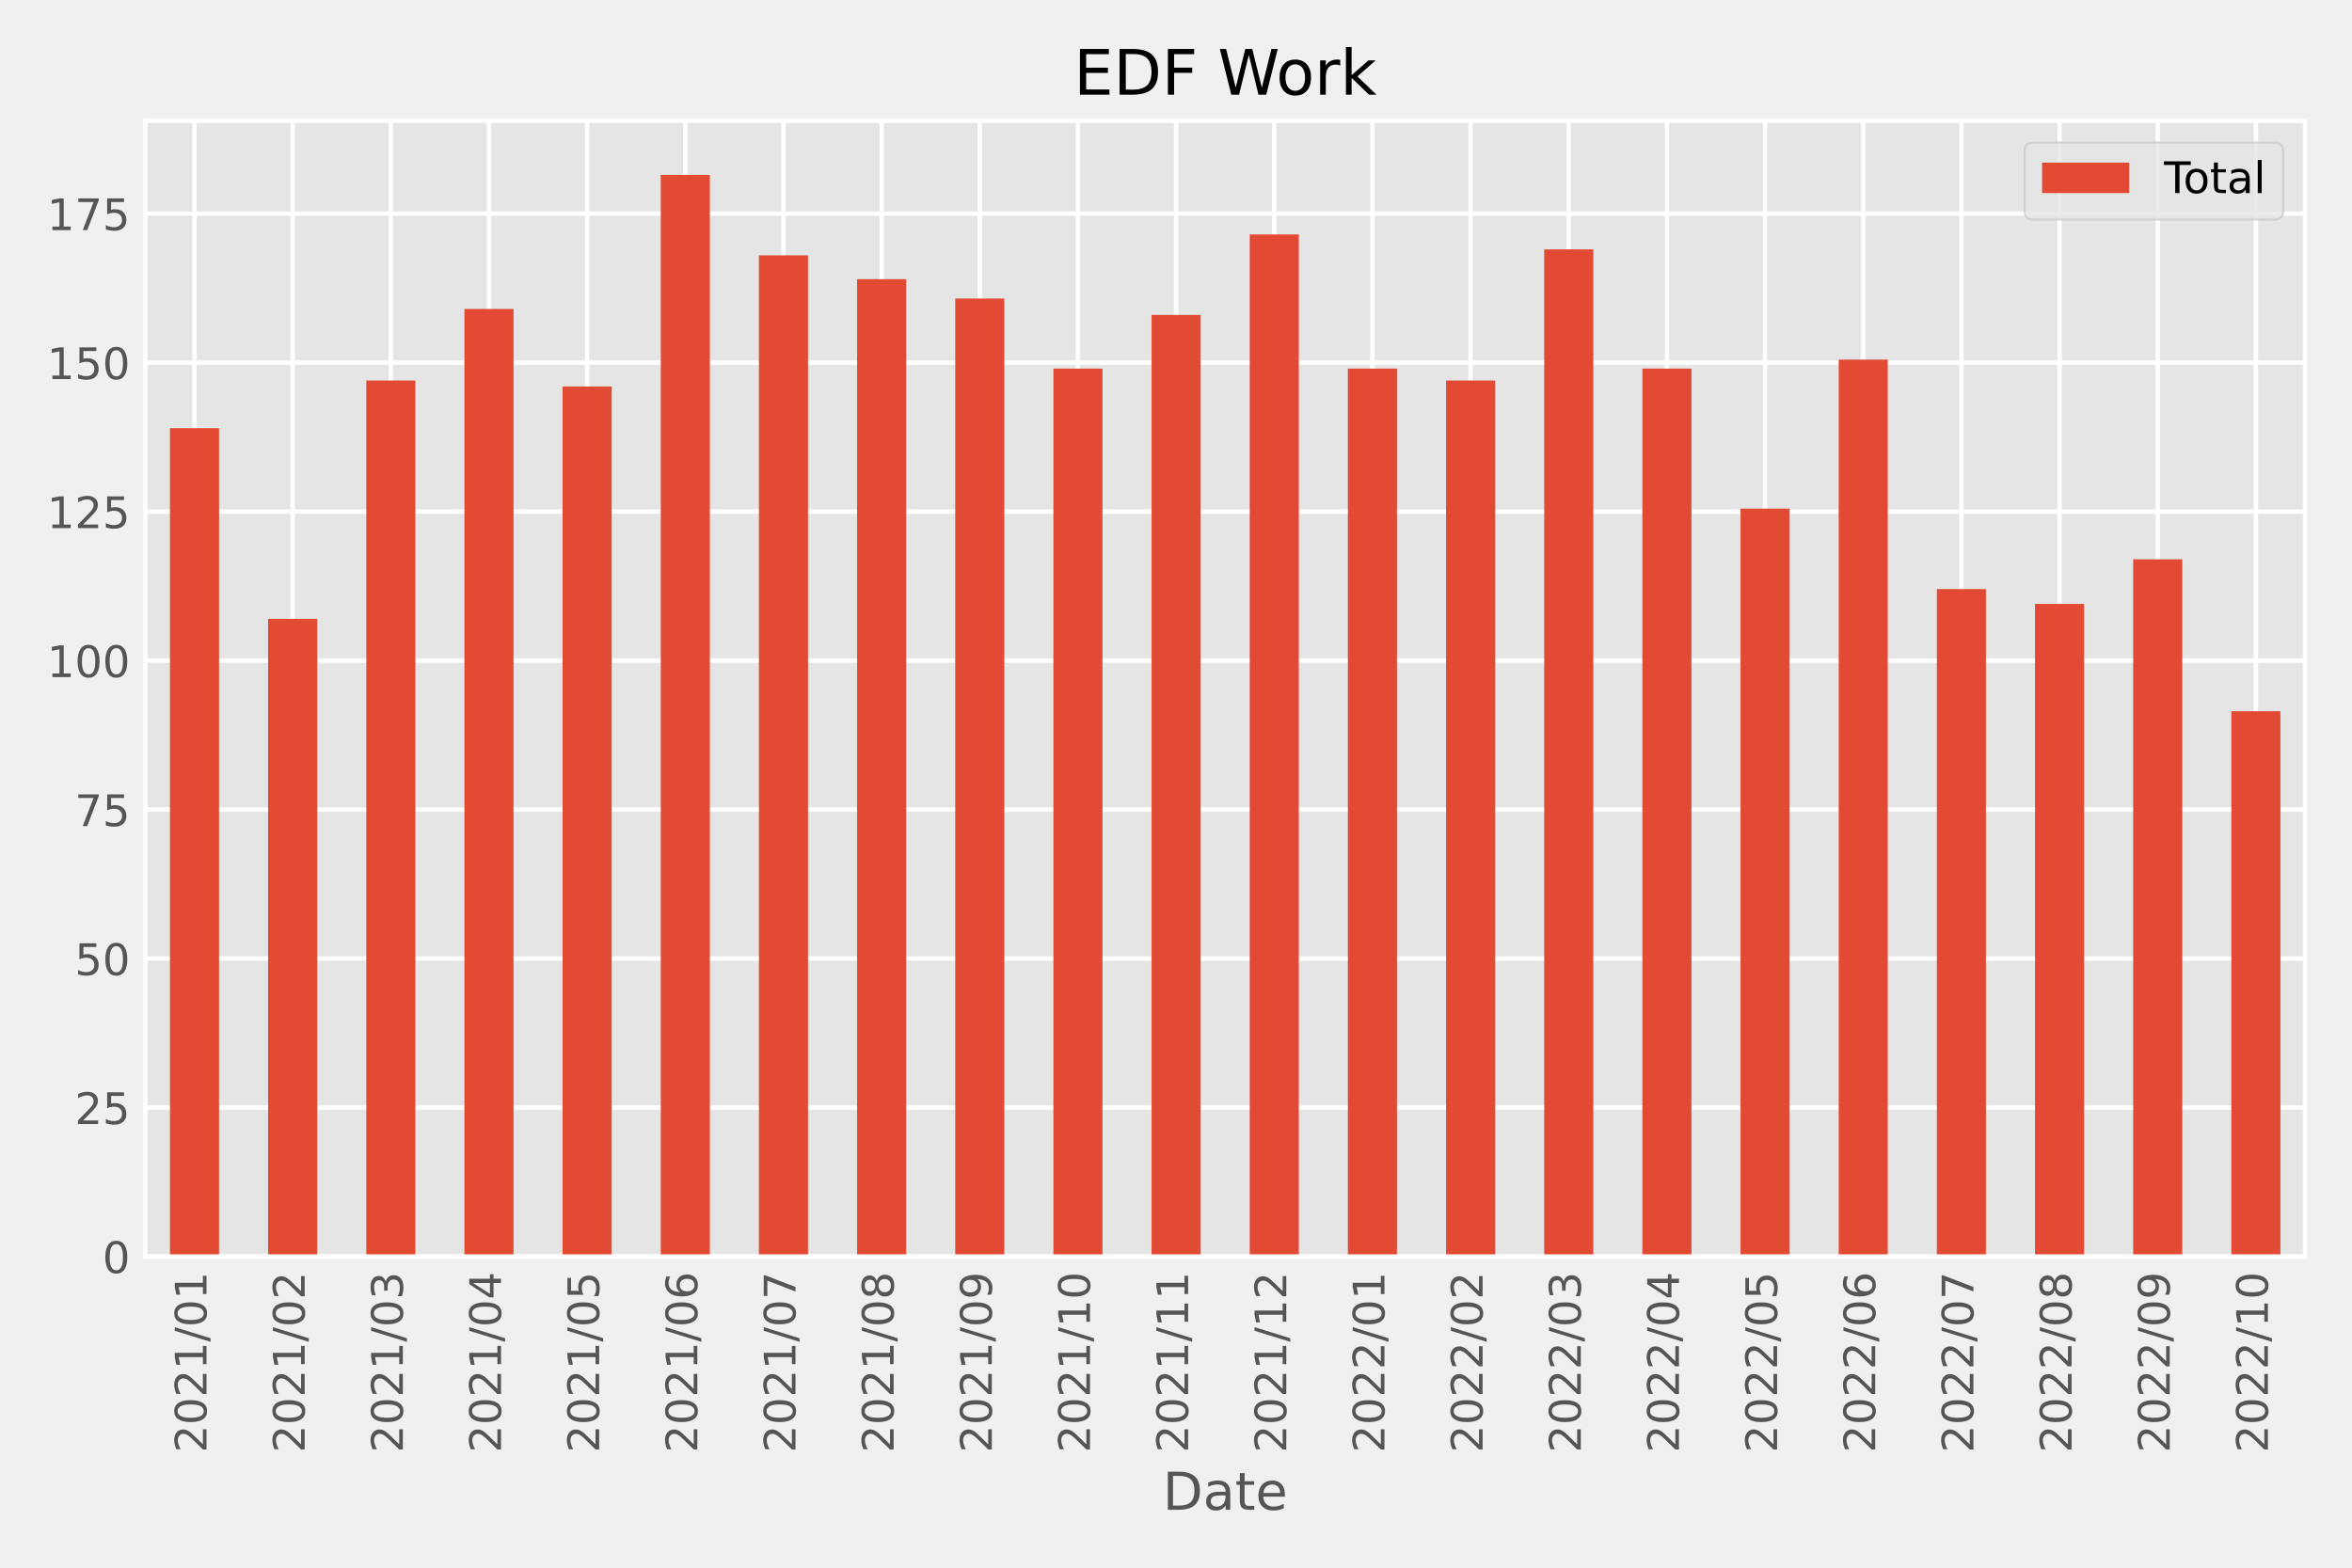
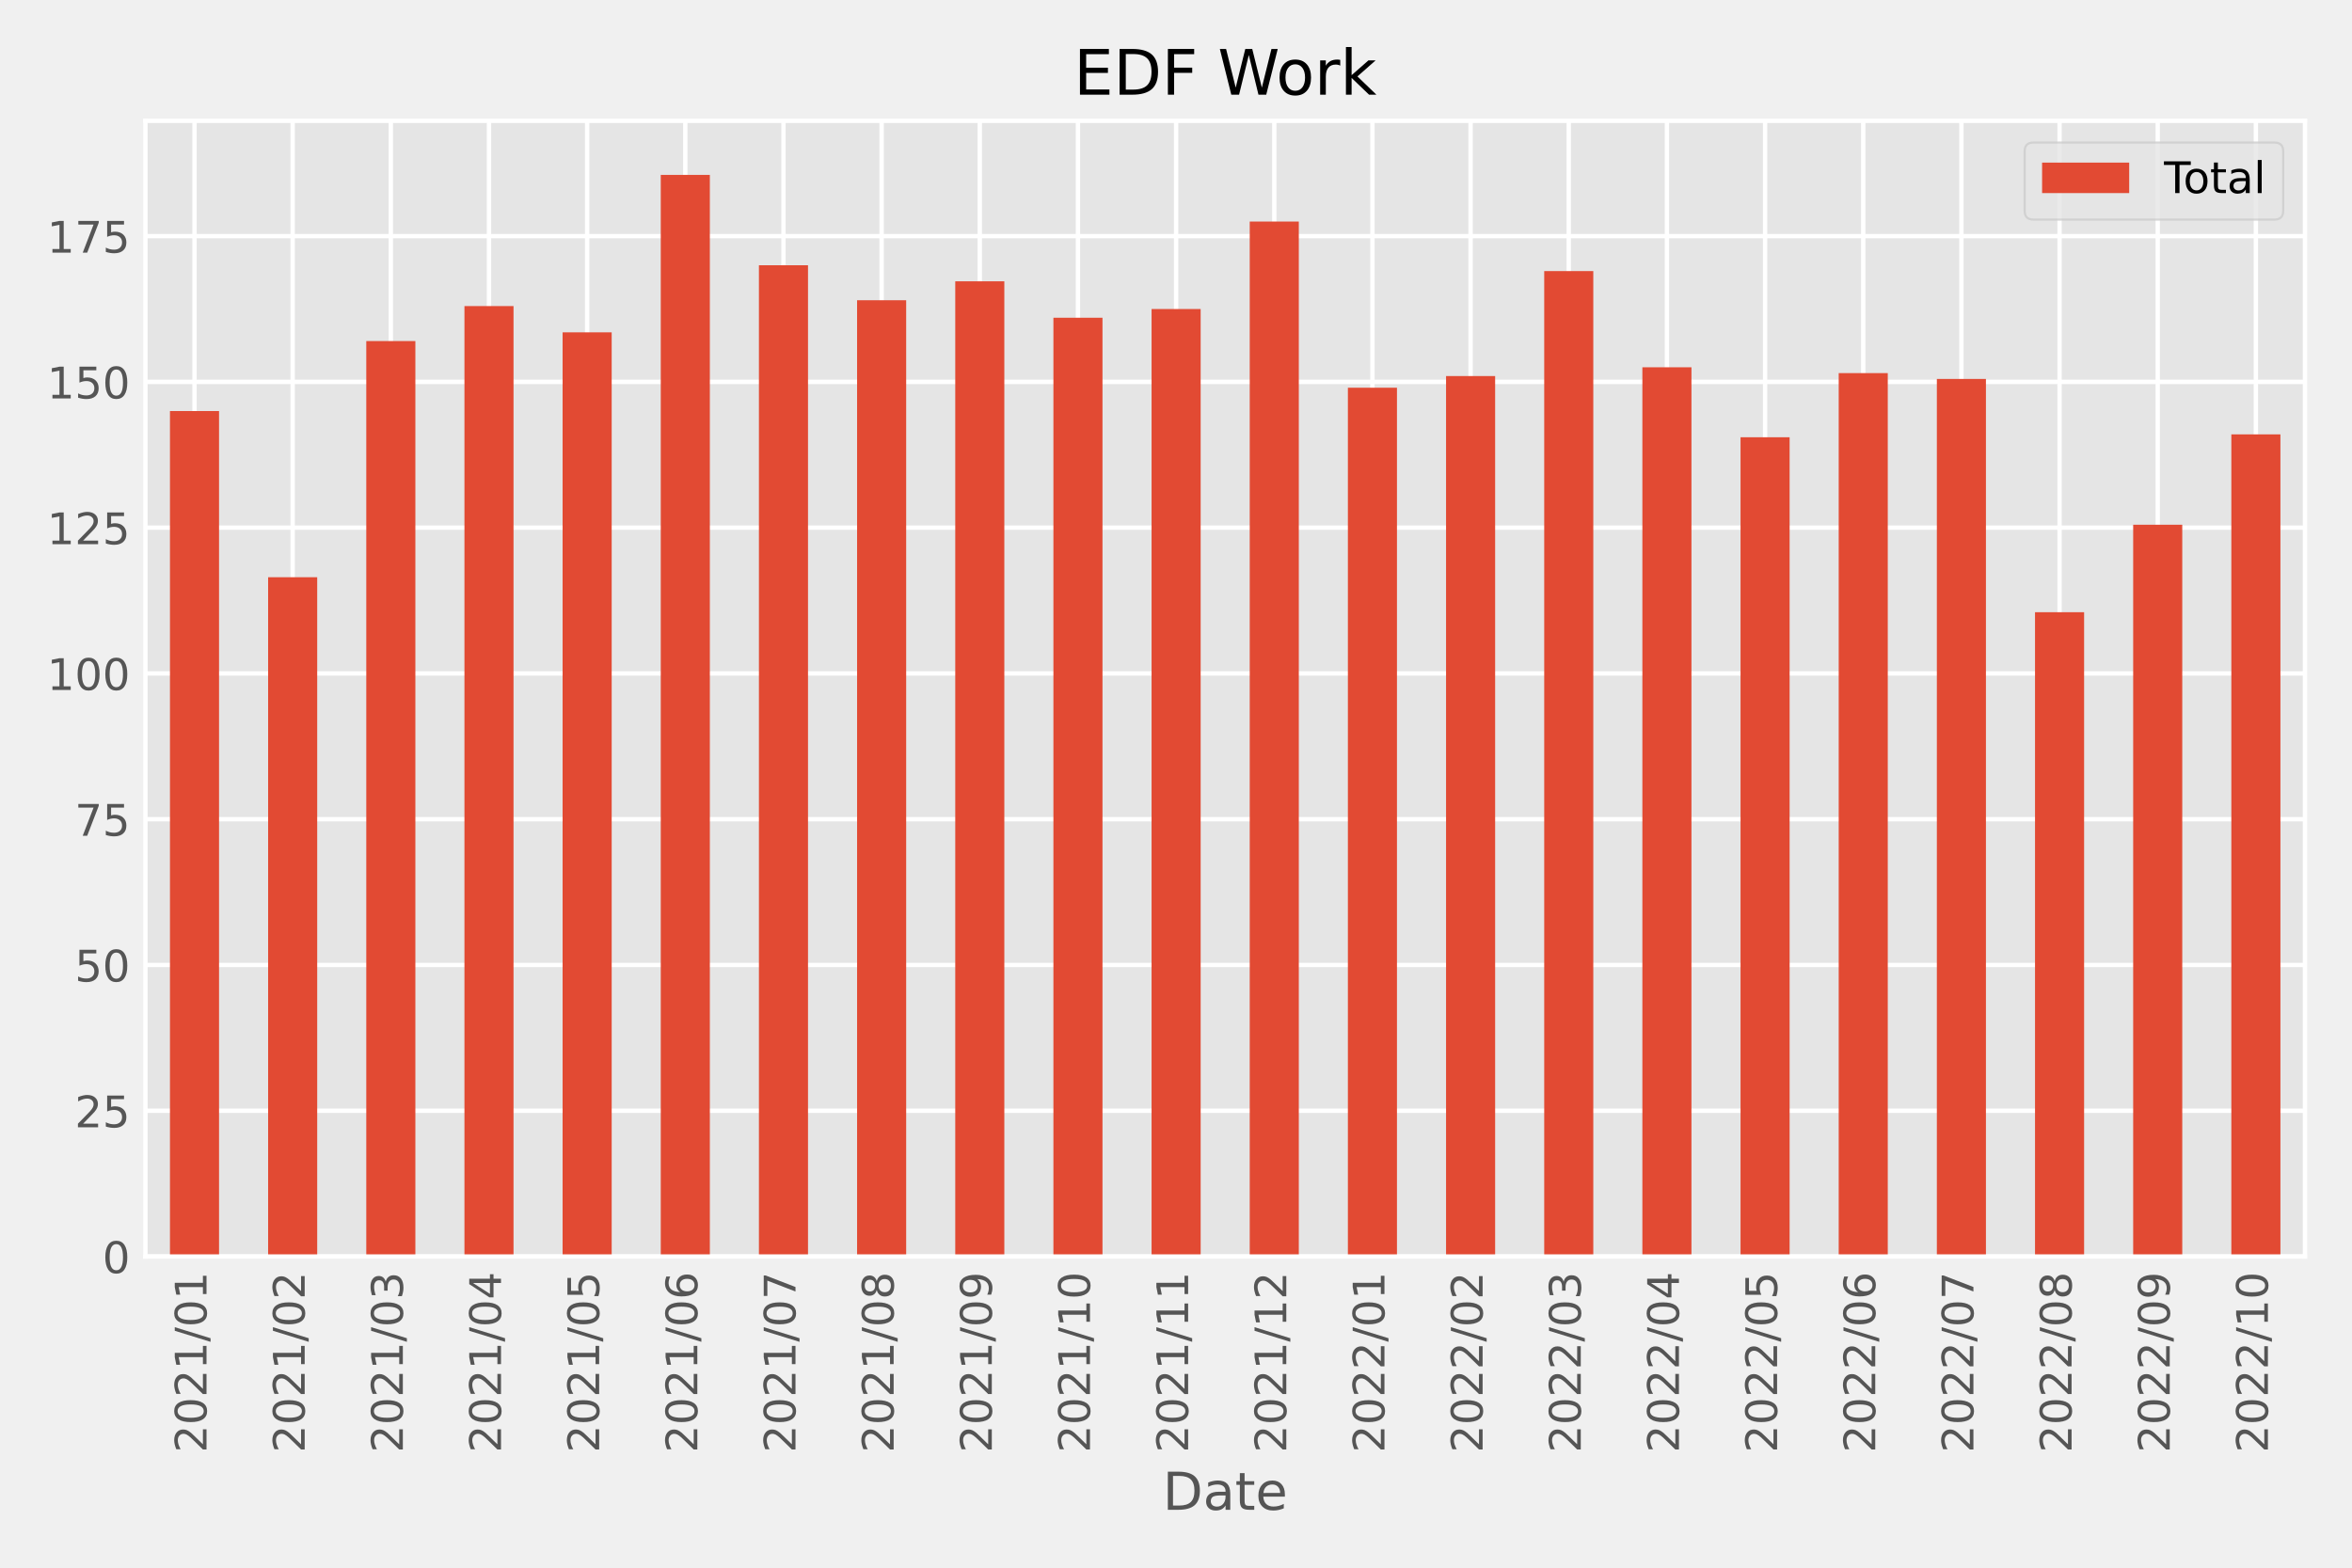
<svg xmlns="http://www.w3.org/2000/svg" xmlns:xlink="http://www.w3.org/1999/xlink" width="540pt" height="360pt" viewBox="0 0 540 360" version="1.1">
  <defs>
    <style type="text/css">*{stroke-linejoin: round; stroke-linecap: butt}</style>
  </defs>
  <g id="figure_1">
    <g id="patch_1">
      <path d="M 0 360  L 540 360  L 540 0  L 0 0  z " style="fill: #f0f0f0" />
    </g>
    <g id="axes_1">
      <g id="patch_2">
        <path d="M 33.388 288.543  L 529.2 288.543  L 529.2 27.742  L 33.388 27.742  z " style="fill: #e5e5e5" />
      </g>
      <g id="matplotlib.axis_1">
        <g id="xtick_1">
          <g id="line2d_1">
-             <path d="M 44.656 288.543  L 44.656 27.742  " clip-path="url(#pe98dba3aac)" style="fill: none; stroke: #ffffff" />
+             <path d="M 44.656 288.543  L 44.656 27.742  " clip-path="url(#p2e41b3314c)" style="fill: none; stroke: #ffffff" />
          </g>
          <g id="line2d_2" />
          <g id="text_1">
            <g style="fill: #555555" transform="translate(47.41534 333.5863)rotate(-90)scale(0.1 -0.1)">
              <defs>
                <path id="DejaVuSans-32" d="M 1228 531  L 3431 531  L 3431 0  L 469 0  L 469 531  Q 828 903 1448 1529  Q 2069 2156 2228 2338  Q 2531 2678 2651 2914  Q 2772 3150 2772 3378  Q 2772 3750 2511 3984  Q 2250 4219 1831 4219  Q 1534 4219 1204 4116  Q 875 4013 500 3803  L 500 4441  Q 881 4594 1212 4672  Q 1544 4750 1819 4750  Q 2544 4750 2975 4387  Q 3406 4025 3406 3419  Q 3406 3131 3298 2873  Q 3191 2616 2906 2266  Q 2828 2175 2409 1742  Q 1991 1309 1228 531  z " transform="scale(0.015625)" />
                <path id="DejaVuSans-30" d="M 2034 4250  Q 1547 4250 1301 3770  Q 1056 3291 1056 2328  Q 1056 1369 1301 889  Q 1547 409 2034 409  Q 2525 409 2770 889  Q 3016 1369 3016 2328  Q 3016 3291 2770 3770  Q 2525 4250 2034 4250  z M 2034 4750  Q 2819 4750 3233 4129  Q 3647 3509 3647 2328  Q 3647 1150 3233 529  Q 2819 -91 2034 -91  Q 1250 -91 836 529  Q 422 1150 422 2328  Q 422 3509 836 4129  Q 1250 4750 2034 4750  z " transform="scale(0.015625)" />
                <path id="DejaVuSans-31" d="M 794 531  L 1825 531  L 1825 4091  L 703 3866  L 703 4441  L 1819 4666  L 2450 4666  L 2450 531  L 3481 531  L 3481 0  L 794 0  L 794 531  z " transform="scale(0.015625)" />
                <path id="DejaVuSans-2f" d="M 1625 4666  L 2156 4666  L 531 -594  L 0 -594  L 1625 4666  z " transform="scale(0.015625)" />
              </defs>
              <use xlink:href="#DejaVuSans-32" />
              <use xlink:href="#DejaVuSans-30" x="63.623" />
              <use xlink:href="#DejaVuSans-32" x="127.246" />
              <use xlink:href="#DejaVuSans-31" x="190.869" />
              <use xlink:href="#DejaVuSans-2f" x="254.492" />
              <use xlink:href="#DejaVuSans-30" x="288.184" />
              <use xlink:href="#DejaVuSans-31" x="351.807" />
            </g>
          </g>
        </g>
        <g id="xtick_2">
          <g id="line2d_3">
-             <path d="M 67.193 288.543  L 67.193 27.742  " clip-path="url(#pe98dba3aac)" style="fill: none; stroke: #ffffff" />
+             <path d="M 67.193 288.543  L 67.193 27.742  " clip-path="url(#p2e41b3314c)" style="fill: none; stroke: #ffffff" />
          </g>
          <g id="line2d_4" />
          <g id="text_2">
            <g style="fill: #555555" transform="translate(69.95227 333.5863)rotate(-90)scale(0.1 -0.1)">
              <use xlink:href="#DejaVuSans-32" />
              <use xlink:href="#DejaVuSans-30" x="63.623" />
              <use xlink:href="#DejaVuSans-32" x="127.246" />
              <use xlink:href="#DejaVuSans-31" x="190.869" />
              <use xlink:href="#DejaVuSans-2f" x="254.492" />
              <use xlink:href="#DejaVuSans-30" x="288.184" />
              <use xlink:href="#DejaVuSans-32" x="351.807" />
            </g>
          </g>
        </g>
        <g id="xtick_3">
          <g id="line2d_5">
-             <path d="M 89.73 288.543  L 89.73 27.742  " clip-path="url(#pe98dba3aac)" style="fill: none; stroke: #ffffff" />
+             <path d="M 89.73 288.543  L 89.73 27.742  " clip-path="url(#p2e41b3314c)" style="fill: none; stroke: #ffffff" />
          </g>
          <g id="line2d_6" />
          <g id="text_3">
            <g style="fill: #555555" transform="translate(92.4892 333.5863)rotate(-90)scale(0.1 -0.1)">
              <defs>
                <path id="DejaVuSans-33" d="M 2597 2516  Q 3050 2419 3304 2112  Q 3559 1806 3559 1356  Q 3559 666 3084 287  Q 2609 -91 1734 -91  Q 1441 -91 1130 -33  Q 819 25 488 141  L 488 750  Q 750 597 1062 519  Q 1375 441 1716 441  Q 2309 441 2620 675  Q 2931 909 2931 1356  Q 2931 1769 2642 2001  Q 2353 2234 1838 2234  L 1294 2234  L 1294 2753  L 1863 2753  Q 2328 2753 2575 2939  Q 2822 3125 2822 3475  Q 2822 3834 2567 4026  Q 2313 4219 1838 4219  Q 1578 4219 1281 4162  Q 984 4106 628 3988  L 628 4550  Q 988 4650 1302 4700  Q 1616 4750 1894 4750  Q 2613 4750 3031 4423  Q 3450 4097 3450 3541  Q 3450 3153 3228 2886  Q 3006 2619 2597 2516  z " transform="scale(0.015625)" />
              </defs>
              <use xlink:href="#DejaVuSans-32" />
              <use xlink:href="#DejaVuSans-30" x="63.623" />
              <use xlink:href="#DejaVuSans-32" x="127.246" />
              <use xlink:href="#DejaVuSans-31" x="190.869" />
              <use xlink:href="#DejaVuSans-2f" x="254.492" />
              <use xlink:href="#DejaVuSans-30" x="288.184" />
              <use xlink:href="#DejaVuSans-33" x="351.807" />
            </g>
          </g>
        </g>
        <g id="xtick_4">
          <g id="line2d_7">
-             <path d="M 112.267 288.543  L 112.267 27.742  " clip-path="url(#pe98dba3aac)" style="fill: none; stroke: #ffffff" />
+             <path d="M 112.267 288.543  L 112.267 27.742  " clip-path="url(#p2e41b3314c)" style="fill: none; stroke: #ffffff" />
          </g>
          <g id="line2d_8" />
          <g id="text_4">
            <g style="fill: #555555" transform="translate(115.0261 333.5863)rotate(-90)scale(0.1 -0.1)">
              <defs>
                <path id="DejaVuSans-34" d="M 2419 4116  L 825 1625  L 2419 1625  L 2419 4116  z M 2253 4666  L 3047 4666  L 3047 1625  L 3713 1625  L 3713 1100  L 3047 1100  L 3047 0  L 2419 0  L 2419 1100  L 313 1100  L 313 1709  L 2253 4666  z " transform="scale(0.015625)" />
              </defs>
              <use xlink:href="#DejaVuSans-32" />
              <use xlink:href="#DejaVuSans-30" x="63.623" />
              <use xlink:href="#DejaVuSans-32" x="127.246" />
              <use xlink:href="#DejaVuSans-31" x="190.869" />
              <use xlink:href="#DejaVuSans-2f" x="254.492" />
              <use xlink:href="#DejaVuSans-30" x="288.184" />
              <use xlink:href="#DejaVuSans-34" x="351.807" />
            </g>
          </g>
        </g>
        <g id="xtick_5">
          <g id="line2d_9">
-             <path d="M 134.804 288.543  L 134.804 27.742  " clip-path="url(#pe98dba3aac)" style="fill: none; stroke: #ffffff" />
+             <path d="M 134.804 288.543  L 134.804 27.742  " clip-path="url(#p2e41b3314c)" style="fill: none; stroke: #ffffff" />
          </g>
          <g id="line2d_10" />
          <g id="text_5">
            <g style="fill: #555555" transform="translate(137.5631 333.5863)rotate(-90)scale(0.1 -0.1)">
              <defs>
                <path id="DejaVuSans-35" d="M 691 4666  L 3169 4666  L 3169 4134  L 1269 4134  L 1269 2991  Q 1406 3038 1543 3061  Q 1681 3084 1819 3084  Q 2600 3084 3056 2656  Q 3513 2228 3513 1497  Q 3513 744 3044 326  Q 2575 -91 1722 -91  Q 1428 -91 1123 -41  Q 819 9 494 109  L 494 744  Q 775 591 1075 516  Q 1375 441 1709 441  Q 2250 441 2565 725  Q 2881 1009 2881 1497  Q 2881 1984 2565 2268  Q 2250 2553 1709 2553  Q 1456 2553 1204 2497  Q 953 2441 691 2322  L 691 4666  z " transform="scale(0.015625)" />
              </defs>
              <use xlink:href="#DejaVuSans-32" />
              <use xlink:href="#DejaVuSans-30" x="63.623" />
              <use xlink:href="#DejaVuSans-32" x="127.246" />
              <use xlink:href="#DejaVuSans-31" x="190.869" />
              <use xlink:href="#DejaVuSans-2f" x="254.492" />
              <use xlink:href="#DejaVuSans-30" x="288.184" />
              <use xlink:href="#DejaVuSans-35" x="351.807" />
            </g>
          </g>
        </g>
        <g id="xtick_6">
          <g id="line2d_11">
-             <path d="M 157.341 288.543  L 157.341 27.742  " clip-path="url(#pe98dba3aac)" style="fill: none; stroke: #ffffff" />
+             <path d="M 157.341 288.543  L 157.341 27.742  " clip-path="url(#p2e41b3314c)" style="fill: none; stroke: #ffffff" />
          </g>
          <g id="line2d_12" />
          <g id="text_6">
            <g style="fill: #555555" transform="translate(160.1 333.5863)rotate(-90)scale(0.1 -0.1)">
              <defs>
                <path id="DejaVuSans-36" d="M 2113 2584  Q 1688 2584 1439 2293  Q 1191 2003 1191 1497  Q 1191 994 1439 701  Q 1688 409 2113 409  Q 2538 409 2786 701  Q 3034 994 3034 1497  Q 3034 2003 2786 2293  Q 2538 2584 2113 2584  z M 3366 4563  L 3366 3988  Q 3128 4100 2886 4159  Q 2644 4219 2406 4219  Q 1781 4219 1451 3797  Q 1122 3375 1075 2522  Q 1259 2794 1537 2939  Q 1816 3084 2150 3084  Q 2853 3084 3261 2657  Q 3669 2231 3669 1497  Q 3669 778 3244 343  Q 2819 -91 2113 -91  Q 1303 -91 875 529  Q 447 1150 447 2328  Q 447 3434 972 4092  Q 1497 4750 2381 4750  Q 2619 4750 2861 4703  Q 3103 4656 3366 4563  z " transform="scale(0.015625)" />
              </defs>
              <use xlink:href="#DejaVuSans-32" />
              <use xlink:href="#DejaVuSans-30" x="63.623" />
              <use xlink:href="#DejaVuSans-32" x="127.246" />
              <use xlink:href="#DejaVuSans-31" x="190.869" />
              <use xlink:href="#DejaVuSans-2f" x="254.492" />
              <use xlink:href="#DejaVuSans-30" x="288.184" />
              <use xlink:href="#DejaVuSans-36" x="351.807" />
            </g>
          </g>
        </g>
        <g id="xtick_7">
          <g id="line2d_13">
-             <path d="M 179.878 288.543  L 179.878 27.742  " clip-path="url(#pe98dba3aac)" style="fill: none; stroke: #ffffff" />
+             <path d="M 179.878 288.543  L 179.878 27.742  " clip-path="url(#p2e41b3314c)" style="fill: none; stroke: #ffffff" />
          </g>
          <g id="line2d_14" />
          <g id="text_7">
            <g style="fill: #555555" transform="translate(182.6369 333.5863)rotate(-90)scale(0.1 -0.1)">
              <defs>
                <path id="DejaVuSans-37" d="M 525 4666  L 3525 4666  L 3525 4397  L 1831 0  L 1172 0  L 2766 4134  L 525 4134  L 525 4666  z " transform="scale(0.015625)" />
              </defs>
              <use xlink:href="#DejaVuSans-32" />
              <use xlink:href="#DejaVuSans-30" x="63.623" />
              <use xlink:href="#DejaVuSans-32" x="127.246" />
              <use xlink:href="#DejaVuSans-31" x="190.869" />
              <use xlink:href="#DejaVuSans-2f" x="254.492" />
              <use xlink:href="#DejaVuSans-30" x="288.184" />
              <use xlink:href="#DejaVuSans-37" x="351.807" />
            </g>
          </g>
        </g>
        <g id="xtick_8">
          <g id="line2d_15">
-             <path d="M 202.414 288.543  L 202.414 27.742  " clip-path="url(#pe98dba3aac)" style="fill: none; stroke: #ffffff" />
+             <path d="M 202.414 288.543  L 202.414 27.742  " clip-path="url(#p2e41b3314c)" style="fill: none; stroke: #ffffff" />
          </g>
          <g id="line2d_16" />
          <g id="text_8">
            <g style="fill: #555555" transform="translate(205.1739 333.5863)rotate(-90)scale(0.1 -0.1)">
              <defs>
                <path id="DejaVuSans-38" d="M 2034 2216  Q 1584 2216 1326 1975  Q 1069 1734 1069 1313  Q 1069 891 1326 650  Q 1584 409 2034 409  Q 2484 409 2743 651  Q 3003 894 3003 1313  Q 3003 1734 2745 1975  Q 2488 2216 2034 2216  z M 1403 2484  Q 997 2584 770 2862  Q 544 3141 544 3541  Q 544 4100 942 4425  Q 1341 4750 2034 4750  Q 2731 4750 3128 4425  Q 3525 4100 3525 3541  Q 3525 3141 3298 2862  Q 3072 2584 2669 2484  Q 3125 2378 3379 2068  Q 3634 1759 3634 1313  Q 3634 634 3220 271  Q 2806 -91 2034 -91  Q 1263 -91 848 271  Q 434 634 434 1313  Q 434 1759 690 2068  Q 947 2378 1403 2484  z M 1172 3481  Q 1172 3119 1398 2916  Q 1625 2713 2034 2713  Q 2441 2713 2670 2916  Q 2900 3119 2900 3481  Q 2900 3844 2670 4047  Q 2441 4250 2034 4250  Q 1625 4250 1398 4047  Q 1172 3844 1172 3481  z " transform="scale(0.015625)" />
              </defs>
              <use xlink:href="#DejaVuSans-32" />
              <use xlink:href="#DejaVuSans-30" x="63.623" />
              <use xlink:href="#DejaVuSans-32" x="127.246" />
              <use xlink:href="#DejaVuSans-31" x="190.869" />
              <use xlink:href="#DejaVuSans-2f" x="254.492" />
              <use xlink:href="#DejaVuSans-30" x="288.184" />
              <use xlink:href="#DejaVuSans-38" x="351.807" />
            </g>
          </g>
        </g>
        <g id="xtick_9">
          <g id="line2d_17">
-             <path d="M 224.951 288.543  L 224.951 27.742  " clip-path="url(#pe98dba3aac)" style="fill: none; stroke: #ffffff" />
+             <path d="M 224.951 288.543  L 224.951 27.742  " clip-path="url(#p2e41b3314c)" style="fill: none; stroke: #ffffff" />
          </g>
          <g id="line2d_18" />
          <g id="text_9">
            <g style="fill: #555555" transform="translate(227.7108 333.5863)rotate(-90)scale(0.1 -0.1)">
              <defs>
                <path id="DejaVuSans-39" d="M 703 97  L 703 672  Q 941 559 1184 500  Q 1428 441 1663 441  Q 2288 441 2617 861  Q 2947 1281 2994 2138  Q 2813 1869 2534 1725  Q 2256 1581 1919 1581  Q 1219 1581 811 2004  Q 403 2428 403 3163  Q 403 3881 828 4315  Q 1253 4750 1959 4750  Q 2769 4750 3195 4129  Q 3622 3509 3622 2328  Q 3622 1225 3098 567  Q 2575 -91 1691 -91  Q 1453 -91 1209 -44  Q 966 3 703 97  z M 1959 2075  Q 2384 2075 2632 2365  Q 2881 2656 2881 3163  Q 2881 3666 2632 3958  Q 2384 4250 1959 4250  Q 1534 4250 1286 3958  Q 1038 3666 1038 3163  Q 1038 2656 1286 2365  Q 1534 2075 1959 2075  z " transform="scale(0.015625)" />
              </defs>
              <use xlink:href="#DejaVuSans-32" />
              <use xlink:href="#DejaVuSans-30" x="63.623" />
              <use xlink:href="#DejaVuSans-32" x="127.246" />
              <use xlink:href="#DejaVuSans-31" x="190.869" />
              <use xlink:href="#DejaVuSans-2f" x="254.492" />
              <use xlink:href="#DejaVuSans-30" x="288.184" />
              <use xlink:href="#DejaVuSans-39" x="351.807" />
            </g>
          </g>
        </g>
        <g id="xtick_10">
          <g id="line2d_19">
-             <path d="M 247.488 288.543  L 247.488 27.742  " clip-path="url(#pe98dba3aac)" style="fill: none; stroke: #ffffff" />
+             <path d="M 247.488 288.543  L 247.488 27.742  " clip-path="url(#p2e41b3314c)" style="fill: none; stroke: #ffffff" />
          </g>
          <g id="line2d_20" />
          <g id="text_10">
            <g style="fill: #555555" transform="translate(250.2477 333.5863)rotate(-90)scale(0.1 -0.1)">
              <use xlink:href="#DejaVuSans-32" />
              <use xlink:href="#DejaVuSans-30" x="63.623" />
              <use xlink:href="#DejaVuSans-32" x="127.246" />
              <use xlink:href="#DejaVuSans-31" x="190.869" />
              <use xlink:href="#DejaVuSans-2f" x="254.492" />
              <use xlink:href="#DejaVuSans-31" x="288.184" />
              <use xlink:href="#DejaVuSans-30" x="351.807" />
            </g>
          </g>
        </g>
        <g id="xtick_11">
          <g id="line2d_21">
-             <path d="M 270.025 288.543  L 270.025 27.742  " clip-path="url(#pe98dba3aac)" style="fill: none; stroke: #ffffff" />
+             <path d="M 270.025 288.543  L 270.025 27.742  " clip-path="url(#p2e41b3314c)" style="fill: none; stroke: #ffffff" />
          </g>
          <g id="line2d_22" />
          <g id="text_11">
            <g style="fill: #555555" transform="translate(272.7847 333.5863)rotate(-90)scale(0.1 -0.1)">
              <use xlink:href="#DejaVuSans-32" />
              <use xlink:href="#DejaVuSans-30" x="63.623" />
              <use xlink:href="#DejaVuSans-32" x="127.246" />
              <use xlink:href="#DejaVuSans-31" x="190.869" />
              <use xlink:href="#DejaVuSans-2f" x="254.492" />
              <use xlink:href="#DejaVuSans-31" x="288.184" />
              <use xlink:href="#DejaVuSans-31" x="351.807" />
            </g>
          </g>
        </g>
        <g id="xtick_12">
          <g id="line2d_23">
-             <path d="M 292.562 288.543  L 292.562 27.742  " clip-path="url(#pe98dba3aac)" style="fill: none; stroke: #ffffff" />
+             <path d="M 292.562 288.543  L 292.562 27.742  " clip-path="url(#p2e41b3314c)" style="fill: none; stroke: #ffffff" />
          </g>
          <g id="line2d_24" />
          <g id="text_12">
            <g style="fill: #555555" transform="translate(295.3216 333.5863)rotate(-90)scale(0.1 -0.1)">
              <use xlink:href="#DejaVuSans-32" />
              <use xlink:href="#DejaVuSans-30" x="63.623" />
              <use xlink:href="#DejaVuSans-32" x="127.246" />
              <use xlink:href="#DejaVuSans-31" x="190.869" />
              <use xlink:href="#DejaVuSans-2f" x="254.492" />
              <use xlink:href="#DejaVuSans-31" x="288.184" />
              <use xlink:href="#DejaVuSans-32" x="351.807" />
            </g>
          </g>
        </g>
        <g id="xtick_13">
          <g id="line2d_25">
-             <path d="M 315.099 288.543  L 315.099 27.742  " clip-path="url(#pe98dba3aac)" style="fill: none; stroke: #ffffff" />
+             <path d="M 315.099 288.543  L 315.099 27.742  " clip-path="url(#p2e41b3314c)" style="fill: none; stroke: #ffffff" />
          </g>
          <g id="line2d_26" />
          <g id="text_13">
            <g style="fill: #555555" transform="translate(317.8585 333.5863)rotate(-90)scale(0.1 -0.1)">
              <use xlink:href="#DejaVuSans-32" />
              <use xlink:href="#DejaVuSans-30" x="63.623" />
              <use xlink:href="#DejaVuSans-32" x="127.246" />
              <use xlink:href="#DejaVuSans-32" x="190.869" />
              <use xlink:href="#DejaVuSans-2f" x="254.492" />
              <use xlink:href="#DejaVuSans-30" x="288.184" />
              <use xlink:href="#DejaVuSans-31" x="351.807" />
            </g>
          </g>
        </g>
        <g id="xtick_14">
          <g id="line2d_27">
-             <path d="M 337.636 288.543  L 337.636 27.742  " clip-path="url(#pe98dba3aac)" style="fill: none; stroke: #ffffff" />
+             <path d="M 337.636 288.543  L 337.636 27.742  " clip-path="url(#p2e41b3314c)" style="fill: none; stroke: #ffffff" />
          </g>
          <g id="line2d_28" />
          <g id="text_14">
            <g style="fill: #555555" transform="translate(340.3955 333.5863)rotate(-90)scale(0.1 -0.1)">
              <use xlink:href="#DejaVuSans-32" />
              <use xlink:href="#DejaVuSans-30" x="63.623" />
              <use xlink:href="#DejaVuSans-32" x="127.246" />
              <use xlink:href="#DejaVuSans-32" x="190.869" />
              <use xlink:href="#DejaVuSans-2f" x="254.492" />
              <use xlink:href="#DejaVuSans-30" x="288.184" />
              <use xlink:href="#DejaVuSans-32" x="351.807" />
            </g>
          </g>
        </g>
        <g id="xtick_15">
          <g id="line2d_29">
-             <path d="M 360.173 288.543  L 360.173 27.742  " clip-path="url(#pe98dba3aac)" style="fill: none; stroke: #ffffff" />
+             <path d="M 360.173 288.543  L 360.173 27.742  " clip-path="url(#p2e41b3314c)" style="fill: none; stroke: #ffffff" />
          </g>
          <g id="line2d_30" />
          <g id="text_15">
            <g style="fill: #555555" transform="translate(362.9324 333.5863)rotate(-90)scale(0.1 -0.1)">
              <use xlink:href="#DejaVuSans-32" />
              <use xlink:href="#DejaVuSans-30" x="63.623" />
              <use xlink:href="#DejaVuSans-32" x="127.246" />
              <use xlink:href="#DejaVuSans-32" x="190.869" />
              <use xlink:href="#DejaVuSans-2f" x="254.492" />
              <use xlink:href="#DejaVuSans-30" x="288.184" />
              <use xlink:href="#DejaVuSans-33" x="351.807" />
            </g>
          </g>
        </g>
        <g id="xtick_16">
          <g id="line2d_31">
-             <path d="M 382.71 288.543  L 382.71 27.742  " clip-path="url(#pe98dba3aac)" style="fill: none; stroke: #ffffff" />
+             <path d="M 382.71 288.543  L 382.71 27.742  " clip-path="url(#p2e41b3314c)" style="fill: none; stroke: #ffffff" />
          </g>
          <g id="line2d_32" />
          <g id="text_16">
            <g style="fill: #555555" transform="translate(385.4693 333.5863)rotate(-90)scale(0.1 -0.1)">
              <use xlink:href="#DejaVuSans-32" />
              <use xlink:href="#DejaVuSans-30" x="63.623" />
              <use xlink:href="#DejaVuSans-32" x="127.246" />
              <use xlink:href="#DejaVuSans-32" x="190.869" />
              <use xlink:href="#DejaVuSans-2f" x="254.492" />
              <use xlink:href="#DejaVuSans-30" x="288.184" />
              <use xlink:href="#DejaVuSans-34" x="351.807" />
            </g>
          </g>
        </g>
        <g id="xtick_17">
          <g id="line2d_33">
-             <path d="M 405.247 288.543  L 405.247 27.742  " clip-path="url(#pe98dba3aac)" style="fill: none; stroke: #ffffff" />
+             <path d="M 405.247 288.543  L 405.247 27.742  " clip-path="url(#p2e41b3314c)" style="fill: none; stroke: #ffffff" />
          </g>
          <g id="line2d_34" />
          <g id="text_17">
            <g style="fill: #555555" transform="translate(408.0063 333.5863)rotate(-90)scale(0.1 -0.1)">
              <use xlink:href="#DejaVuSans-32" />
              <use xlink:href="#DejaVuSans-30" x="63.623" />
              <use xlink:href="#DejaVuSans-32" x="127.246" />
              <use xlink:href="#DejaVuSans-32" x="190.869" />
              <use xlink:href="#DejaVuSans-2f" x="254.492" />
              <use xlink:href="#DejaVuSans-30" x="288.184" />
              <use xlink:href="#DejaVuSans-35" x="351.807" />
            </g>
          </g>
        </g>
        <g id="xtick_18">
          <g id="line2d_35">
-             <path d="M 427.784 288.543  L 427.784 27.742  " clip-path="url(#pe98dba3aac)" style="fill: none; stroke: #ffffff" />
+             <path d="M 427.784 288.543  L 427.784 27.742  " clip-path="url(#p2e41b3314c)" style="fill: none; stroke: #ffffff" />
          </g>
          <g id="line2d_36" />
          <g id="text_18">
            <g style="fill: #555555" transform="translate(430.5432 333.5863)rotate(-90)scale(0.1 -0.1)">
              <use xlink:href="#DejaVuSans-32" />
              <use xlink:href="#DejaVuSans-30" x="63.623" />
              <use xlink:href="#DejaVuSans-32" x="127.246" />
              <use xlink:href="#DejaVuSans-32" x="190.869" />
              <use xlink:href="#DejaVuSans-2f" x="254.492" />
              <use xlink:href="#DejaVuSans-30" x="288.184" />
              <use xlink:href="#DejaVuSans-36" x="351.807" />
            </g>
          </g>
        </g>
        <g id="xtick_19">
          <g id="line2d_37">
-             <path d="M 450.321 288.543  L 450.321 27.742  " clip-path="url(#pe98dba3aac)" style="fill: none; stroke: #ffffff" />
+             <path d="M 450.321 288.543  L 450.321 27.742  " clip-path="url(#p2e41b3314c)" style="fill: none; stroke: #ffffff" />
          </g>
          <g id="line2d_38" />
          <g id="text_19">
            <g style="fill: #555555" transform="translate(453.0801 333.5863)rotate(-90)scale(0.1 -0.1)">
              <use xlink:href="#DejaVuSans-32" />
              <use xlink:href="#DejaVuSans-30" x="63.623" />
              <use xlink:href="#DejaVuSans-32" x="127.246" />
              <use xlink:href="#DejaVuSans-32" x="190.869" />
              <use xlink:href="#DejaVuSans-2f" x="254.492" />
              <use xlink:href="#DejaVuSans-30" x="288.184" />
              <use xlink:href="#DejaVuSans-37" x="351.807" />
            </g>
          </g>
        </g>
        <g id="xtick_20">
          <g id="line2d_39">
-             <path d="M 472.858 288.543  L 472.858 27.742  " clip-path="url(#pe98dba3aac)" style="fill: none; stroke: #ffffff" />
+             <path d="M 472.858 288.543  L 472.858 27.742  " clip-path="url(#p2e41b3314c)" style="fill: none; stroke: #ffffff" />
          </g>
          <g id="line2d_40" />
          <g id="text_20">
            <g style="fill: #555555" transform="translate(475.617 333.5863)rotate(-90)scale(0.1 -0.1)">
              <use xlink:href="#DejaVuSans-32" />
              <use xlink:href="#DejaVuSans-30" x="63.623" />
              <use xlink:href="#DejaVuSans-32" x="127.246" />
              <use xlink:href="#DejaVuSans-32" x="190.869" />
              <use xlink:href="#DejaVuSans-2f" x="254.492" />
              <use xlink:href="#DejaVuSans-30" x="288.184" />
              <use xlink:href="#DejaVuSans-38" x="351.807" />
            </g>
          </g>
        </g>
        <g id="xtick_21">
          <g id="line2d_41">
-             <path d="M 495.395 288.543  L 495.395 27.742  " clip-path="url(#pe98dba3aac)" style="fill: none; stroke: #ffffff" />
+             <path d="M 495.395 288.543  L 495.395 27.742  " clip-path="url(#p2e41b3314c)" style="fill: none; stroke: #ffffff" />
          </g>
          <g id="line2d_42" />
          <g id="text_21">
            <g style="fill: #555555" transform="translate(498.154 333.5863)rotate(-90)scale(0.1 -0.1)">
              <use xlink:href="#DejaVuSans-32" />
              <use xlink:href="#DejaVuSans-30" x="63.623" />
              <use xlink:href="#DejaVuSans-32" x="127.246" />
              <use xlink:href="#DejaVuSans-32" x="190.869" />
              <use xlink:href="#DejaVuSans-2f" x="254.492" />
              <use xlink:href="#DejaVuSans-30" x="288.184" />
              <use xlink:href="#DejaVuSans-39" x="351.807" />
            </g>
          </g>
        </g>
        <g id="xtick_22">
          <g id="line2d_43">
-             <path d="M 517.932 288.543  L 517.932 27.742  " clip-path="url(#pe98dba3aac)" style="fill: none; stroke: #ffffff" />
+             <path d="M 517.932 288.543  L 517.932 27.742  " clip-path="url(#p2e41b3314c)" style="fill: none; stroke: #ffffff" />
          </g>
          <g id="line2d_44" />
          <g id="text_22">
            <g style="fill: #555555" transform="translate(520.6909 333.5863)rotate(-90)scale(0.1 -0.1)">
              <use xlink:href="#DejaVuSans-32" />
              <use xlink:href="#DejaVuSans-30" x="63.623" />
              <use xlink:href="#DejaVuSans-32" x="127.246" />
              <use xlink:href="#DejaVuSans-32" x="190.869" />
              <use xlink:href="#DejaVuSans-2f" x="254.492" />
              <use xlink:href="#DejaVuSans-31" x="288.184" />
              <use xlink:href="#DejaVuSans-30" x="351.807" />
            </g>
          </g>
        </g>
        <g id="text_23">
          <g style="fill: #555555" transform="translate(266.9528 346.7044)scale(0.12 -0.12)">
            <defs>
              <path id="DejaVuSans-44" d="M 1259 4147  L 1259 519  L 2022 519  Q 2988 519 3436 956  Q 3884 1394 3884 2338  Q 3884 3275 3436 3711  Q 2988 4147 2022 4147  L 1259 4147  z M 628 4666  L 1925 4666  Q 3281 4666 3915 4102  Q 4550 3538 4550 2338  Q 4550 1131 3912 565  Q 3275 0 1925 0  L 628 0  L 628 4666  z " transform="scale(0.015625)" />
              <path id="DejaVuSans-61" d="M 2194 1759  Q 1497 1759 1228 1600  Q 959 1441 959 1056  Q 959 750 1161 570  Q 1363 391 1709 391  Q 2188 391 2477 730  Q 2766 1069 2766 1631  L 2766 1759  L 2194 1759  z M 3341 1997  L 3341 0  L 2766 0  L 2766 531  Q 2569 213 2275 61  Q 1981 -91 1556 -91  Q 1019 -91 701 211  Q 384 513 384 1019  Q 384 1609 779 1909  Q 1175 2209 1959 2209  L 2766 2209  L 2766 2266  Q 2766 2663 2505 2880  Q 2244 3097 1772 3097  Q 1472 3097 1187 3025  Q 903 2953 641 2809  L 641 3341  Q 956 3463 1253 3523  Q 1550 3584 1831 3584  Q 2591 3584 2966 3190  Q 3341 2797 3341 1997  z " transform="scale(0.015625)" />
              <path id="DejaVuSans-74" d="M 1172 4494  L 1172 3500  L 2356 3500  L 2356 3053  L 1172 3053  L 1172 1153  Q 1172 725 1289 603  Q 1406 481 1766 481  L 2356 481  L 2356 0  L 1766 0  Q 1100 0 847 248  Q 594 497 594 1153  L 594 3053  L 172 3053  L 172 3500  L 594 3500  L 594 4494  L 1172 4494  z " transform="scale(0.015625)" />
              <path id="DejaVuSans-65" d="M 3597 1894  L 3597 1613  L 953 1613  Q 991 1019 1311 708  Q 1631 397 2203 397  Q 2534 397 2845 478  Q 3156 559 3463 722  L 3463 178  Q 3153 47 2828 -22  Q 2503 -91 2169 -91  Q 1331 -91 842 396  Q 353 884 353 1716  Q 353 2575 817 3079  Q 1281 3584 2069 3584  Q 2775 3584 3186 3129  Q 3597 2675 3597 1894  z M 3022 2063  Q 3016 2534 2758 2815  Q 2500 3097 2075 3097  Q 1594 3097 1305 2825  Q 1016 2553 972 2059  L 3022 2063  z " transform="scale(0.015625)" />
            </defs>
            <use xlink:href="#DejaVuSans-44" />
            <use xlink:href="#DejaVuSans-61" x="77.002" />
            <use xlink:href="#DejaVuSans-74" x="138.281" />
            <use xlink:href="#DejaVuSans-65" x="177.49" />
          </g>
        </g>
      </g>
      <g id="matplotlib.axis_2">
        <g id="ytick_1">
          <g id="line2d_45">
-             <path d="M 33.388 288.543  L 529.2 288.543  " clip-path="url(#pe98dba3aac)" style="fill: none; stroke: #ffffff" />
+             <path d="M 33.388 288.543  L 529.2 288.543  " clip-path="url(#p2e41b3314c)" style="fill: none; stroke: #ffffff" />
          </g>
          <g id="line2d_46" />
          <g id="text_24">
            <g style="fill: #555555" transform="translate(23.525 292.3417)scale(0.1 -0.1)">
              <use xlink:href="#DejaVuSans-30" />
            </g>
          </g>
        </g>
        <g id="ytick_2">
          <g id="line2d_47">
-             <path d="M 33.388 254.33  L 529.2 254.33  " clip-path="url(#pe98dba3aac)" style="fill: none; stroke: #ffffff" />
+             <path d="M 33.388 255.068  L 529.2 255.068  " clip-path="url(#p2e41b3314c)" style="fill: none; stroke: #ffffff" />
          </g>
          <g id="line2d_48" />
          <g id="text_25">
-             <g style="fill: #555555" transform="translate(17.1625 258.1294)scale(0.1 -0.1)">
+             <g style="fill: #555555" transform="translate(17.1625 258.8671)scale(0.1 -0.1)">
              <use xlink:href="#DejaVuSans-32" />
              <use xlink:href="#DejaVuSans-35" x="63.623" />
            </g>
          </g>
        </g>
        <g id="ytick_3">
          <g id="line2d_49">
-             <path d="M 33.388 220.118  L 529.2 220.118  " clip-path="url(#pe98dba3aac)" style="fill: none; stroke: #ffffff" />
+             <path d="M 33.388 221.593  L 529.2 221.593  " clip-path="url(#p2e41b3314c)" style="fill: none; stroke: #ffffff" />
          </g>
          <g id="line2d_50" />
          <g id="text_26">
-             <g style="fill: #555555" transform="translate(17.1625 223.917)scale(0.1 -0.1)">
+             <g style="fill: #555555" transform="translate(17.1625 225.3925)scale(0.1 -0.1)">
              <use xlink:href="#DejaVuSans-35" />
              <use xlink:href="#DejaVuSans-30" x="63.623" />
            </g>
          </g>
        </g>
        <g id="ytick_4">
          <g id="line2d_51">
-             <path d="M 33.388 185.905  L 529.2 185.905  " clip-path="url(#pe98dba3aac)" style="fill: none; stroke: #ffffff" />
+             <path d="M 33.388 188.119  L 529.2 188.119  " clip-path="url(#p2e41b3314c)" style="fill: none; stroke: #ffffff" />
          </g>
          <g id="line2d_52" />
          <g id="text_27">
-             <g style="fill: #555555" transform="translate(17.1625 189.7047)scale(0.1 -0.1)">
+             <g style="fill: #555555" transform="translate(17.1625 191.9179)scale(0.1 -0.1)">
              <use xlink:href="#DejaVuSans-37" />
              <use xlink:href="#DejaVuSans-35" x="63.623" />
            </g>
          </g>
        </g>
        <g id="ytick_5">
          <g id="line2d_53">
-             <path d="M 33.388 151.693  L 529.2 151.693  " clip-path="url(#pe98dba3aac)" style="fill: none; stroke: #ffffff" />
+             <path d="M 33.388 154.644  L 529.2 154.644  " clip-path="url(#p2e41b3314c)" style="fill: none; stroke: #ffffff" />
          </g>
          <g id="line2d_54" />
          <g id="text_28">
-             <g style="fill: #555555" transform="translate(10.8 155.4923)scale(0.1 -0.1)">
+             <g style="fill: #555555" transform="translate(10.8 158.4432)scale(0.1 -0.1)">
              <use xlink:href="#DejaVuSans-31" />
              <use xlink:href="#DejaVuSans-30" x="63.623" />
              <use xlink:href="#DejaVuSans-30" x="127.246" />
            </g>
          </g>
        </g>
        <g id="ytick_6">
          <g id="line2d_55">
-             <path d="M 33.388 117.481  L 529.2 117.481  " clip-path="url(#pe98dba3aac)" style="fill: none; stroke: #ffffff" />
+             <path d="M 33.388 121.169  L 529.2 121.169  " clip-path="url(#p2e41b3314c)" style="fill: none; stroke: #ffffff" />
          </g>
          <g id="line2d_56" />
          <g id="text_29">
-             <g style="fill: #555555" transform="translate(10.8 121.28)scale(0.1 -0.1)">
+             <g style="fill: #555555" transform="translate(10.8 124.9686)scale(0.1 -0.1)">
              <use xlink:href="#DejaVuSans-31" />
              <use xlink:href="#DejaVuSans-32" x="63.623" />
              <use xlink:href="#DejaVuSans-35" x="127.246" />
            </g>
          </g>
        </g>
        <g id="ytick_7">
          <g id="line2d_57">
-             <path d="M 33.388 83.268  L 529.2 83.268  " clip-path="url(#pe98dba3aac)" style="fill: none; stroke: #ffffff" />
+             <path d="M 33.388 87.695  L 529.2 87.695  " clip-path="url(#p2e41b3314c)" style="fill: none; stroke: #ffffff" />
          </g>
          <g id="line2d_58" />
          <g id="text_30">
-             <g style="fill: #555555" transform="translate(10.8 87.06761)scale(0.1 -0.1)">
+             <g style="fill: #555555" transform="translate(10.8 91.49401)scale(0.1 -0.1)">
              <use xlink:href="#DejaVuSans-31" />
              <use xlink:href="#DejaVuSans-35" x="63.623" />
              <use xlink:href="#DejaVuSans-30" x="127.246" />
            </g>
          </g>
        </g>
        <g id="ytick_8">
          <g id="line2d_59">
-             <path d="M 33.388 49.056  L 529.2 49.056  " clip-path="url(#pe98dba3aac)" style="fill: none; stroke: #ffffff" />
+             <path d="M 33.388 54.22  L 529.2 54.22  " clip-path="url(#p2e41b3314c)" style="fill: none; stroke: #ffffff" />
          </g>
          <g id="line2d_60" />
          <g id="text_31">
-             <g style="fill: #555555" transform="translate(10.8 52.85526)scale(0.1 -0.1)">
+             <g style="fill: #555555" transform="translate(10.8 58.01939)scale(0.1 -0.1)">
              <use xlink:href="#DejaVuSans-31" />
              <use xlink:href="#DejaVuSans-37" x="63.623" />
              <use xlink:href="#DejaVuSans-35" x="127.246" />
            </g>
          </g>
        </g>
      </g>
      <g id="patch_3">
-         <path d="M 39.022 288.543  L 50.29 288.543  L 50.29 98.322  L 39.022 98.322  z " clip-path="url(#pe98dba3aac)" style="fill: #e24a33" />
+         <path d="M 39.022 288.543  L 50.29 288.543  L 50.29 94.39  L 39.022 94.39  z " clip-path="url(#p2e41b3314c)" style="fill: #e24a33" />
      </g>
      <g id="patch_4">
-         <path d="M 61.559 288.543  L 72.827 288.543  L 72.827 142.114  L 61.559 142.114  z " clip-path="url(#pe98dba3aac)" style="fill: #e24a33" />
+         <path d="M 61.559 288.543  L 72.827 288.543  L 72.827 132.551  L 61.559 132.551  z " clip-path="url(#p2e41b3314c)" style="fill: #e24a33" />
      </g>
      <g id="patch_5">
-         <path d="M 84.096 288.543  L 95.364 288.543  L 95.364 87.374  L 84.096 87.374  z " clip-path="url(#pe98dba3aac)" style="fill: #e24a33" />
+         <path d="M 84.096 288.543  L 95.364 288.543  L 95.364 78.322  L 84.096 78.322  z " clip-path="url(#p2e41b3314c)" style="fill: #e24a33" />
      </g>
      <g id="patch_6">
-         <path d="M 106.633 288.543  L 117.901 288.543  L 117.901 70.952  L 106.633 70.952  z " clip-path="url(#pe98dba3aac)" style="fill: #e24a33" />
+         <path d="M 106.633 288.543  L 117.901 288.543  L 117.901 70.288  L 106.633 70.288  z " clip-path="url(#p2e41b3314c)" style="fill: #e24a33" />
      </g>
      <g id="patch_7">
-         <path d="M 129.169 288.543  L 140.438 288.543  L 140.438 88.742  L 129.169 88.742  z " clip-path="url(#pe98dba3aac)" style="fill: #e24a33" />
+         <path d="M 129.169 288.543  L 140.438 288.543  L 140.438 76.313  L 129.169 76.313  z " clip-path="url(#p2e41b3314c)" style="fill: #e24a33" />
      </g>
      <g id="patch_8">
-         <path d="M 151.706 288.543  L 162.975 288.543  L 162.975 40.161  L 151.706 40.161  z " clip-path="url(#pe98dba3aac)" style="fill: #e24a33" />
+         <path d="M 151.706 288.543  L 162.975 288.543  L 162.975 40.161  L 151.706 40.161  z " clip-path="url(#p2e41b3314c)" style="fill: #e24a33" />
      </g>
      <g id="patch_9">
-         <path d="M 174.243 288.543  L 185.512 288.543  L 185.512 58.636  L 174.243 58.636  z " clip-path="url(#pe98dba3aac)" style="fill: #e24a33" />
+         <path d="M 174.243 288.543  L 185.512 288.543  L 185.512 60.915  L 174.243 60.915  z " clip-path="url(#p2e41b3314c)" style="fill: #e24a33" />
      </g>
      <g id="patch_10">
-         <path d="M 196.78 288.543  L 208.049 288.543  L 208.049 64.109  L 196.78 64.109  z " clip-path="url(#pe98dba3aac)" style="fill: #e24a33" />
+         <path d="M 196.78 288.543  L 208.049 288.543  L 208.049 68.949  L 196.78 68.949  z " clip-path="url(#p2e41b3314c)" style="fill: #e24a33" />
      </g>
      <g id="patch_11">
-         <path d="M 219.317 288.543  L 230.586 288.543  L 230.586 68.557  L 219.317 68.557  z " clip-path="url(#pe98dba3aac)" style="fill: #e24a33" />
+         <path d="M 219.317 288.543  L 230.586 288.543  L 230.586 64.597  L 219.317 64.597  z " clip-path="url(#p2e41b3314c)" style="fill: #e24a33" />
      </g>
      <g id="patch_12">
-         <path d="M 241.854 288.543  L 253.123 288.543  L 253.123 84.637  L 241.854 84.637  z " clip-path="url(#pe98dba3aac)" style="fill: #e24a33" />
+         <path d="M 241.854 288.543  L 253.123 288.543  L 253.123 72.966  L 241.854 72.966  z " clip-path="url(#p2e41b3314c)" style="fill: #e24a33" />
      </g>
      <g id="patch_13">
-         <path d="M 264.391 288.543  L 275.66 288.543  L 275.66 72.32  L 264.391 72.32  z " clip-path="url(#pe98dba3aac)" style="fill: #e24a33" />
+         <path d="M 264.391 288.543  L 275.66 288.543  L 275.66 70.957  L 264.391 70.957  z " clip-path="url(#p2e41b3314c)" style="fill: #e24a33" />
      </g>
      <g id="patch_14">
-         <path d="M 286.928 288.543  L 298.196 288.543  L 298.196 53.846  L 286.928 53.846  z " clip-path="url(#pe98dba3aac)" style="fill: #e24a33" />
+         <path d="M 286.928 288.543  L 298.196 288.543  L 298.196 50.873  L 286.928 50.873  z " clip-path="url(#p2e41b3314c)" style="fill: #e24a33" />
      </g>
      <g id="patch_15">
-         <path d="M 309.465 288.543  L 320.733 288.543  L 320.733 84.637  L 309.465 84.637  z " clip-path="url(#pe98dba3aac)" style="fill: #e24a33" />
+         <path d="M 309.465 288.543  L 320.733 288.543  L 320.733 89.034  L 309.465 89.034  z " clip-path="url(#p2e41b3314c)" style="fill: #e24a33" />
      </g>
      <g id="patch_16">
-         <path d="M 332.002 288.543  L 343.27 288.543  L 343.27 87.374  L 332.002 87.374  z " clip-path="url(#pe98dba3aac)" style="fill: #e24a33" />
+         <path d="M 332.002 288.543  L 343.27 288.543  L 343.27 86.356  L 332.002 86.356  z " clip-path="url(#p2e41b3314c)" style="fill: #e24a33" />
      </g>
      <g id="patch_17">
-         <path d="M 354.539 288.543  L 365.807 288.543  L 365.807 57.267  L 354.539 57.267  z " clip-path="url(#pe98dba3aac)" style="fill: #e24a33" />
+         <path d="M 354.539 288.543  L 365.807 288.543  L 365.807 62.254  L 354.539 62.254  z " clip-path="url(#p2e41b3314c)" style="fill: #e24a33" />
      </g>
      <g id="patch_18">
-         <path d="M 377.076 288.543  L 388.344 288.543  L 388.344 84.637  L 377.076 84.637  z " clip-path="url(#pe98dba3aac)" style="fill: #e24a33" />
+         <path d="M 377.076 288.543  L 388.344 288.543  L 388.344 84.347  L 377.076 84.347  z " clip-path="url(#p2e41b3314c)" style="fill: #e24a33" />
      </g>
      <g id="patch_19">
-         <path d="M 399.613 288.543  L 410.881 288.543  L 410.881 116.796  L 399.613 116.796  z " clip-path="url(#pe98dba3aac)" style="fill: #e24a33" />
+         <path d="M 399.613 288.543  L 410.881 288.543  L 410.881 100.415  L 399.613 100.415  z " clip-path="url(#p2e41b3314c)" style="fill: #e24a33" />
      </g>
      <g id="patch_20">
-         <path d="M 422.15 288.543  L 433.418 288.543  L 433.418 82.584  L 422.15 82.584  z " clip-path="url(#pe98dba3aac)" style="fill: #e24a33" />
+         <path d="M 422.15 288.543  L 433.418 288.543  L 433.418 85.686  L 422.15 85.686  z " clip-path="url(#p2e41b3314c)" style="fill: #e24a33" />
      </g>
      <g id="patch_21">
-         <path d="M 444.687 288.543  L 455.955 288.543  L 455.955 135.271  L 444.687 135.271  z " clip-path="url(#pe98dba3aac)" style="fill: #e24a33" />
+         <path d="M 444.687 288.543  L 455.955 288.543  L 455.955 87.025  L 444.687 87.025  z " clip-path="url(#p2e41b3314c)" style="fill: #e24a33" />
      </g>
      <g id="patch_22">
-         <path d="M 467.223 288.543  L 478.492 288.543  L 478.492 138.692  L 467.223 138.692  z " clip-path="url(#pe98dba3aac)" style="fill: #e24a33" />
+         <path d="M 467.223 288.543  L 478.492 288.543  L 478.492 140.585  L 467.223 140.585  z " clip-path="url(#p2e41b3314c)" style="fill: #e24a33" />
      </g>
      <g id="patch_23">
-         <path d="M 489.76 288.543  L 501.029 288.543  L 501.029 128.429  L 489.76 128.429  z " clip-path="url(#pe98dba3aac)" style="fill: #e24a33" />
+         <path d="M 489.76 288.543  L 501.029 288.543  L 501.029 120.5  L 489.76 120.5  z " clip-path="url(#p2e41b3314c)" style="fill: #e24a33" />
      </g>
      <g id="patch_24">
-         <path d="M 512.297 288.543  L 523.566 288.543  L 523.566 163.325  L 512.297 163.325  z " clip-path="url(#pe98dba3aac)" style="fill: #e24a33" />
+         <path d="M 512.297 288.543  L 523.566 288.543  L 523.566 99.746  L 512.297 99.746  z " clip-path="url(#p2e41b3314c)" style="fill: #e24a33" />
      </g>
      <g id="patch_25">
        <path d="M 33.388 288.543  L 33.388 27.742  " style="fill: none; stroke: #ffffff; stroke-linejoin: miter; stroke-linecap: square" />
      </g>
      <g id="patch_26">
        <path d="M 529.2 288.543  L 529.2 27.742  " style="fill: none; stroke: #ffffff; stroke-linejoin: miter; stroke-linecap: square" />
      </g>
      <g id="patch_27">
        <path d="M 33.388 288.543  L 529.2 288.543  " style="fill: none; stroke: #ffffff; stroke-linejoin: miter; stroke-linecap: square" />
      </g>
      <g id="patch_28">
        <path d="M 33.388 27.742  L 529.2 27.742  " style="fill: none; stroke: #ffffff; stroke-linejoin: miter; stroke-linecap: square" />
      </g>
      <g id="text_32">
        <g transform="translate(246.5402 21.74175)scale(0.144 -0.144)">
          <defs>
            <path id="DejaVuSans-45" d="M 628 4666  L 3578 4666  L 3578 4134  L 1259 4134  L 1259 2753  L 3481 2753  L 3481 2222  L 1259 2222  L 1259 531  L 3634 531  L 3634 0  L 628 0  L 628 4666  z " transform="scale(0.015625)" />
            <path id="DejaVuSans-46" d="M 628 4666  L 3309 4666  L 3309 4134  L 1259 4134  L 1259 2759  L 3109 2759  L 3109 2228  L 1259 2228  L 1259 0  L 628 0  L 628 4666  z " transform="scale(0.015625)" />
            <path id="DejaVuSans-20" transform="scale(0.015625)" />
            <path id="DejaVuSans-57" d="M 213 4666  L 850 4666  L 1831 722  L 2809 4666  L 3519 4666  L 4500 722  L 5478 4666  L 6119 4666  L 4947 0  L 4153 0  L 3169 4050  L 2175 0  L 1381 0  L 213 4666  z " transform="scale(0.015625)" />
            <path id="DejaVuSans-6f" d="M 1959 3097  Q 1497 3097 1228 2736  Q 959 2375 959 1747  Q 959 1119 1226 758  Q 1494 397 1959 397  Q 2419 397 2687 759  Q 2956 1122 2956 1747  Q 2956 2369 2687 2733  Q 2419 3097 1959 3097  z M 1959 3584  Q 2709 3584 3137 3096  Q 3566 2609 3566 1747  Q 3566 888 3137 398  Q 2709 -91 1959 -91  Q 1206 -91 779 398  Q 353 888 353 1747  Q 353 2609 779 3096  Q 1206 3584 1959 3584  z " transform="scale(0.015625)" />
            <path id="DejaVuSans-72" d="M 2631 2963  Q 2534 3019 2420 3045  Q 2306 3072 2169 3072  Q 1681 3072 1420 2755  Q 1159 2438 1159 1844  L 1159 0  L 581 0  L 581 3500  L 1159 3500  L 1159 2956  Q 1341 3275 1631 3429  Q 1922 3584 2338 3584  Q 2397 3584 2469 3576  Q 2541 3569 2628 3553  L 2631 2963  z " transform="scale(0.015625)" />
            <path id="DejaVuSans-6b" d="M 581 4863  L 1159 4863  L 1159 1991  L 2875 3500  L 3609 3500  L 1753 1863  L 3688 0  L 2938 0  L 1159 1709  L 1159 0  L 581 0  L 581 4863  z " transform="scale(0.015625)" />
          </defs>
          <use xlink:href="#DejaVuSans-45" />
          <use xlink:href="#DejaVuSans-44" x="63.184" />
          <use xlink:href="#DejaVuSans-46" x="140.186" />
          <use xlink:href="#DejaVuSans-20" x="197.705" />
          <use xlink:href="#DejaVuSans-57" x="229.492" />
          <use xlink:href="#DejaVuSans-6f" x="322.494" />
          <use xlink:href="#DejaVuSans-72" x="383.676" />
          <use xlink:href="#DejaVuSans-6b" x="424.789" />
        </g>
      </g>
      <g id="legend_1">
        <g id="patch_29">
          <path d="M 466.847 50.42  L 522.2 50.42  Q 524.2 50.42 524.2 48.42  L 524.2 34.742  Q 524.2 32.742 522.2 32.742  L 466.847 32.742  Q 464.847 32.742 464.847 34.742  L 464.847 48.42  Q 464.847 50.42 466.847 50.42  z " style="fill: #e5e5e5; opacity: 0.8; stroke: #cccccc; stroke-width: 0.5; stroke-linejoin: miter" />
        </g>
        <g id="patch_30">
          <path d="M 468.847 44.34  L 488.847 44.34  L 488.847 37.34  L 468.847 37.34  z " style="fill: #e24a33" />
        </g>
        <g id="text_33">
          <g transform="translate(496.8469 44.34019)scale(0.1 -0.1)">
            <defs>
              <path id="DejaVuSans-54" d="M -19 4666  L 3928 4666  L 3928 4134  L 2272 4134  L 2272 0  L 1638 0  L 1638 4134  L -19 4134  L -19 4666  z " transform="scale(0.015625)" />
              <path id="DejaVuSans-6c" d="M 603 4863  L 1178 4863  L 1178 0  L 603 0  L 603 4863  z " transform="scale(0.015625)" />
            </defs>
            <use xlink:href="#DejaVuSans-54" />
            <use xlink:href="#DejaVuSans-6f" x="44.084" />
            <use xlink:href="#DejaVuSans-74" x="105.266" />
            <use xlink:href="#DejaVuSans-61" x="144.475" />
            <use xlink:href="#DejaVuSans-6c" x="205.754" />
          </g>
        </g>
      </g>
    </g>
  </g>
  <defs>
-     <clipPath id="pe98dba3aac">
+     <clipPath id="p2e41b3314c">
      <rect x="33.388" y="27.742" width="495.812" height="260.801" />
    </clipPath>
  </defs>
</svg>
